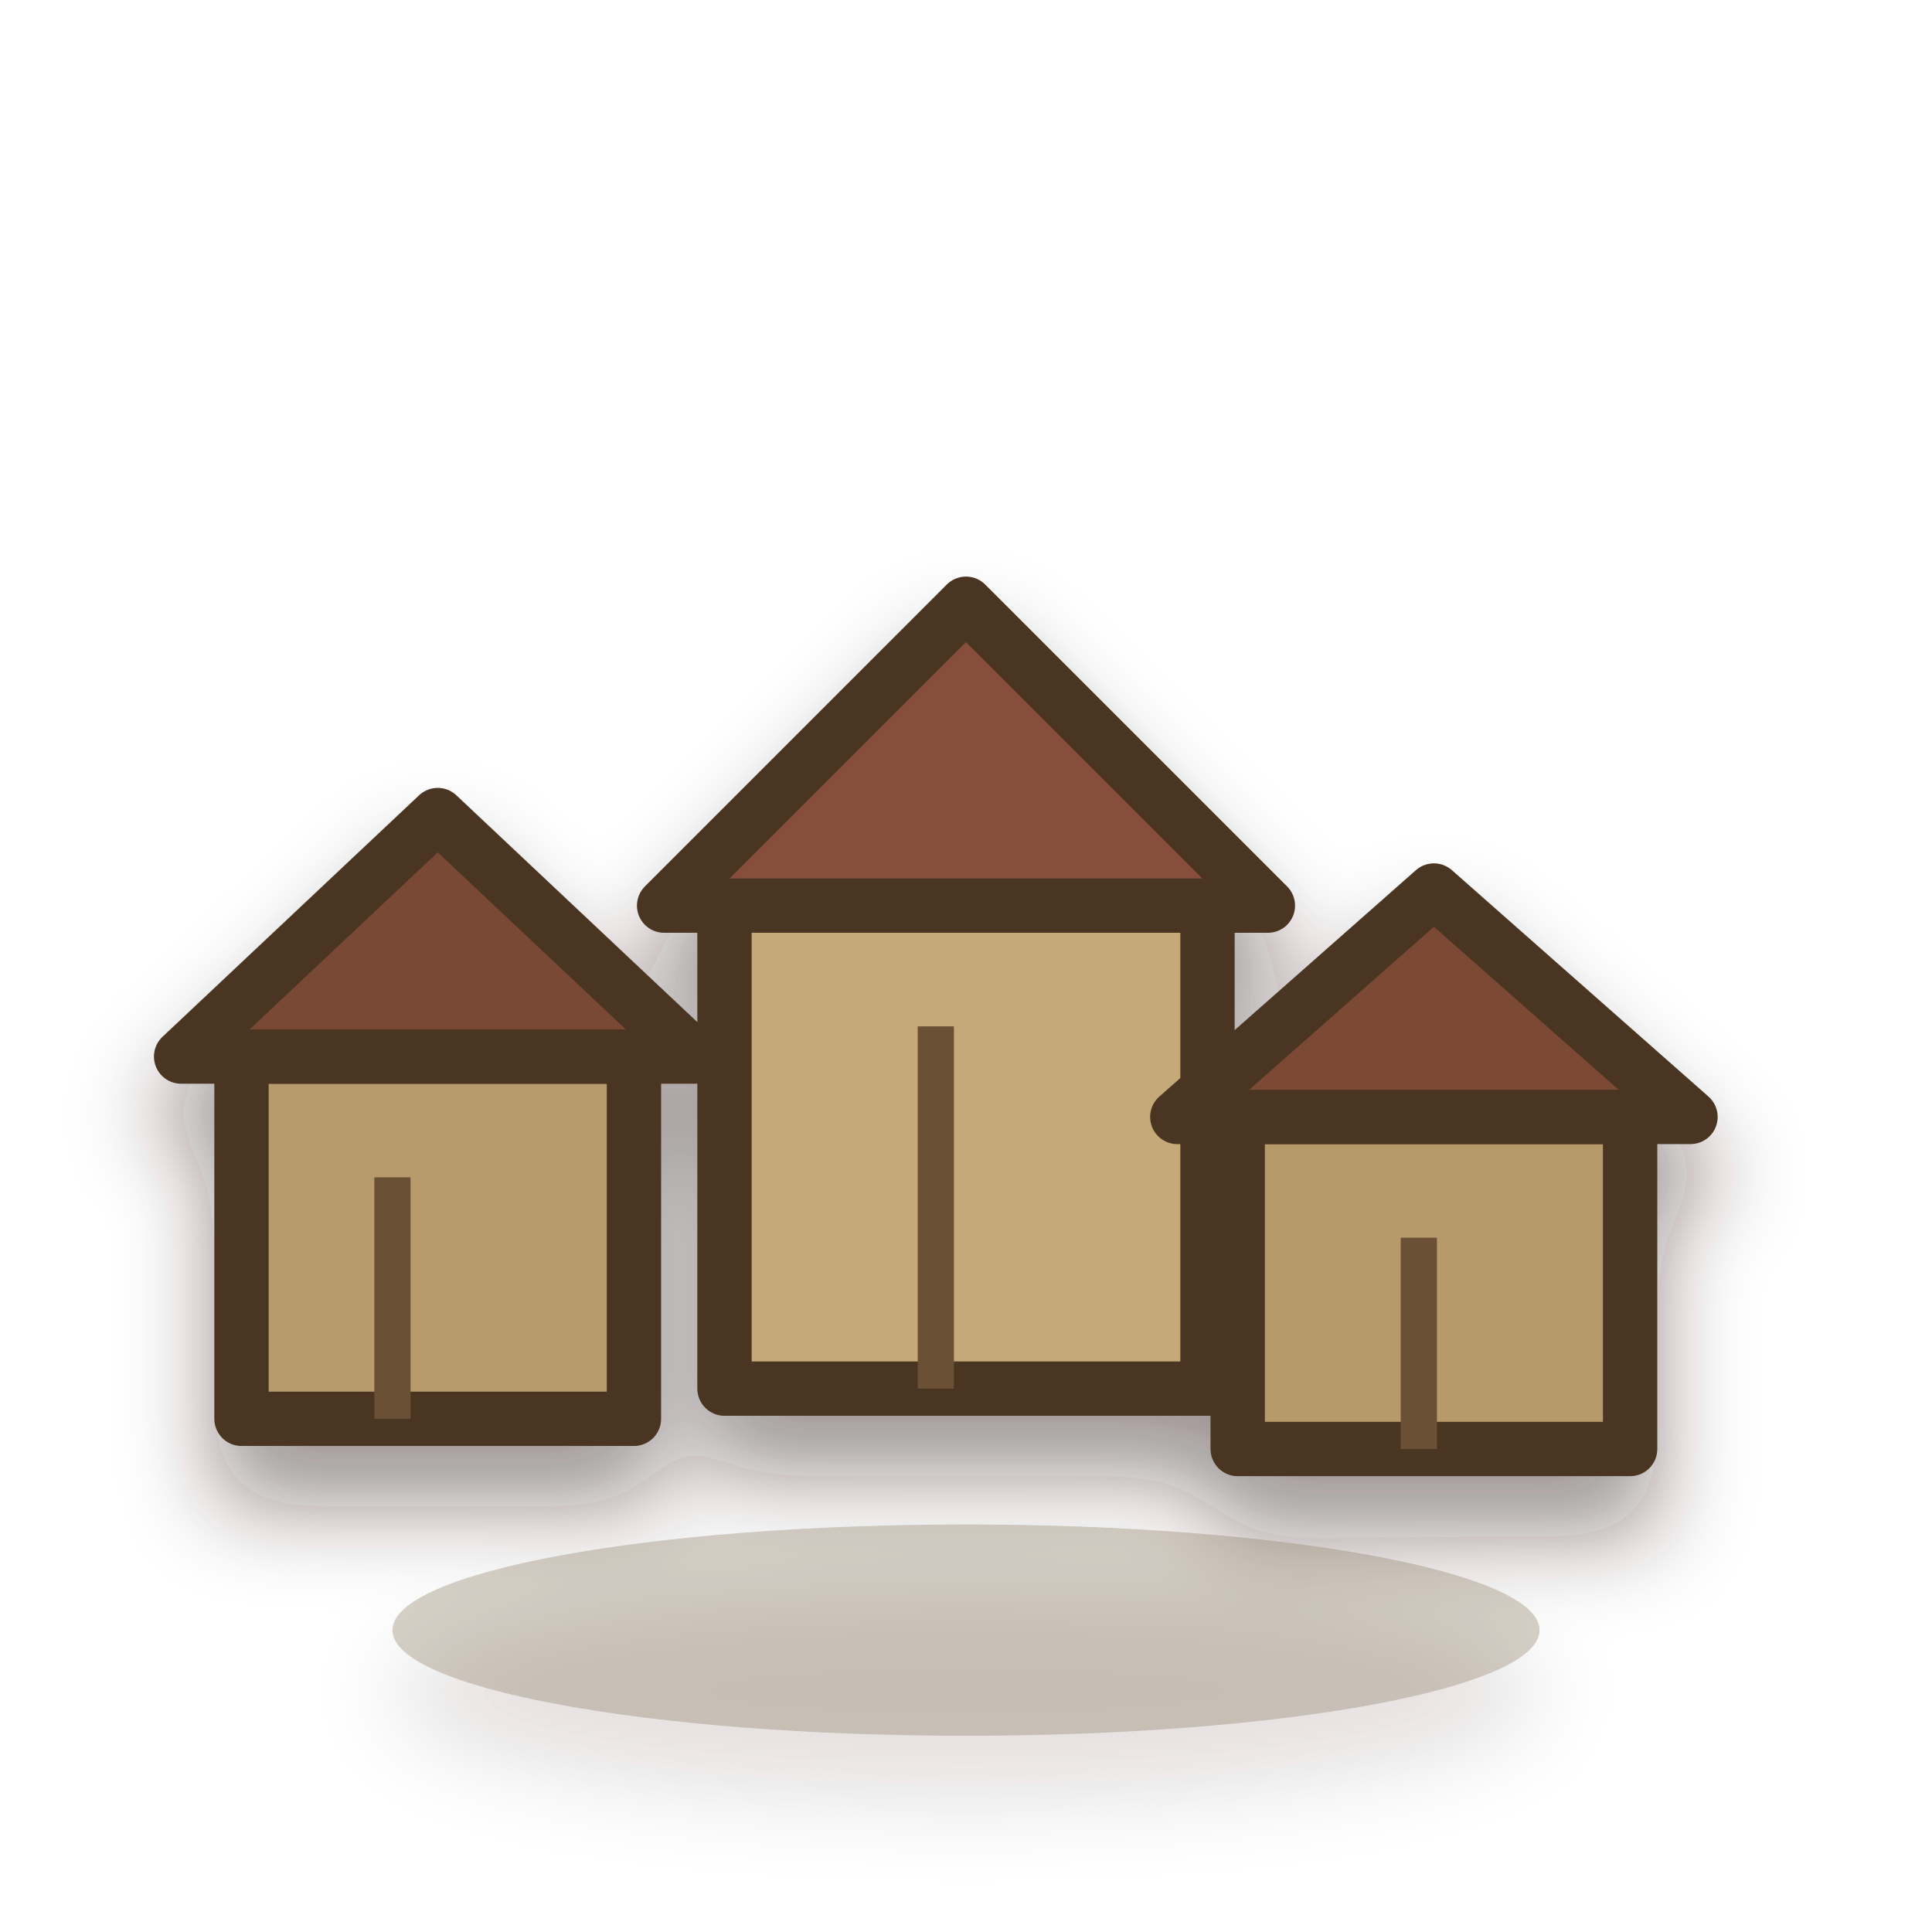
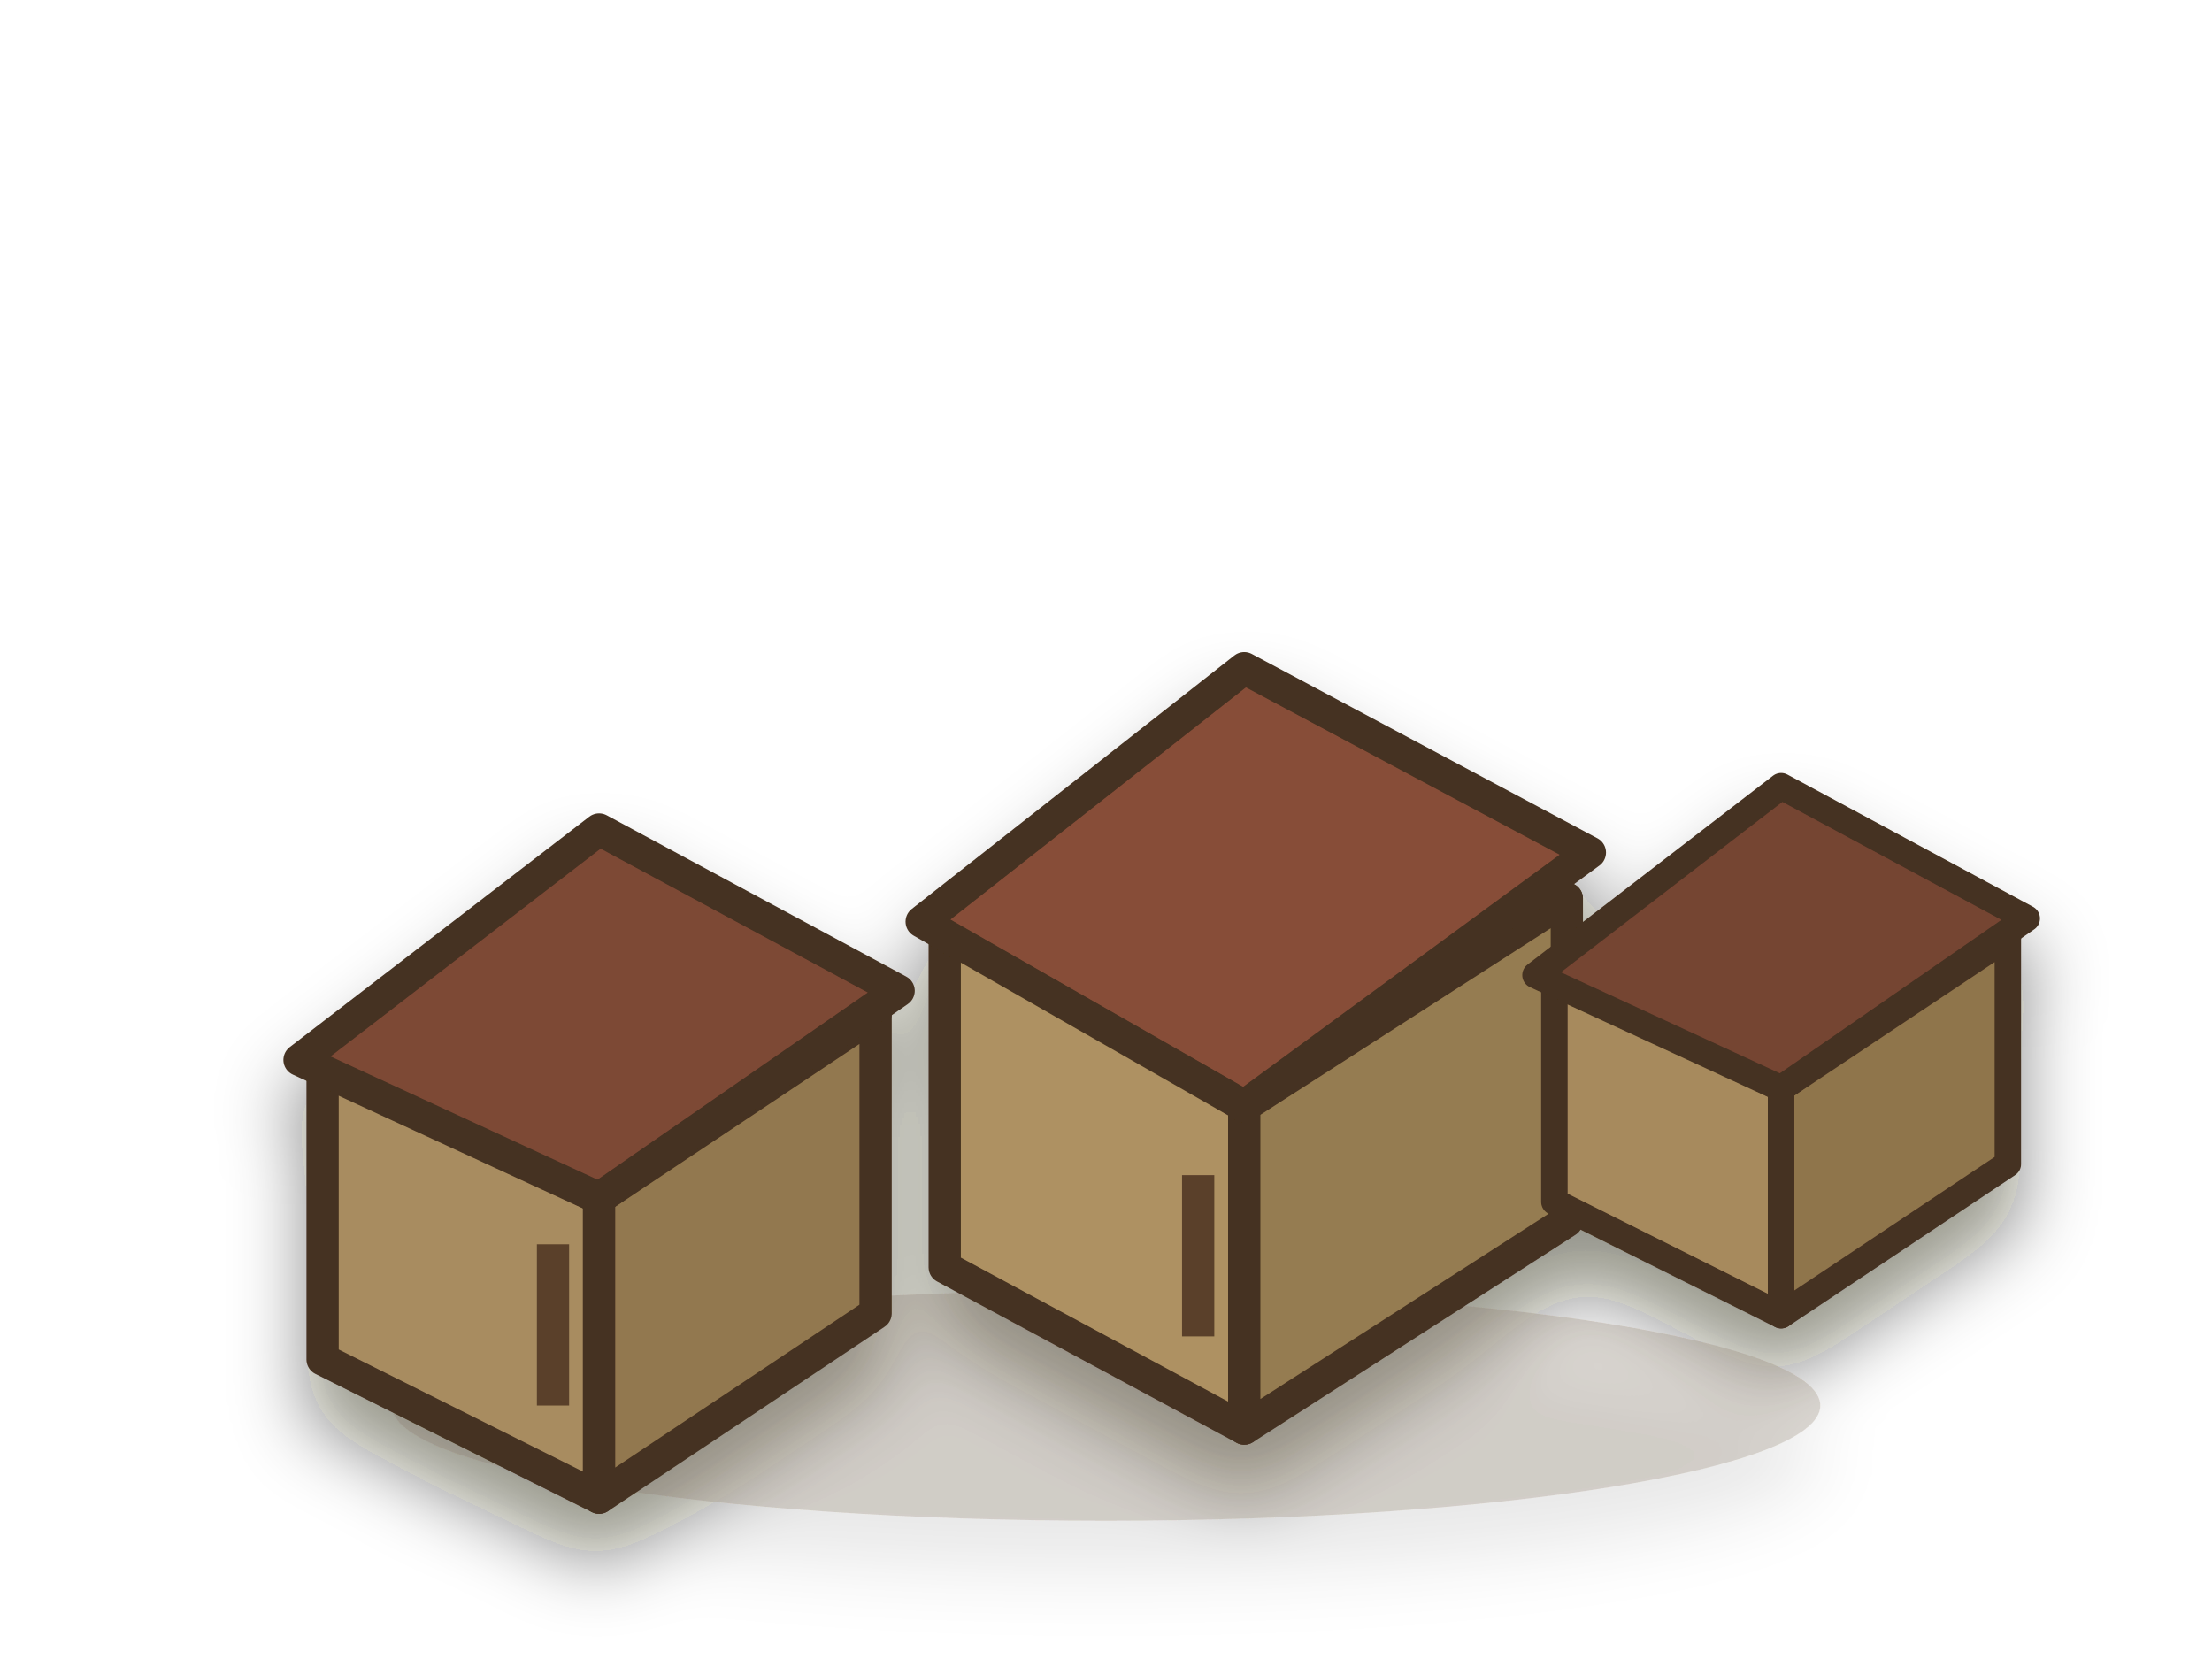
- <svg xmlns="http://www.w3.org/2000/svg" viewBox="0 0 64 64">
+ <svg xmlns="http://www.w3.org/2000/svg" viewBox="0 0 96 72">
  <defs>
-     <filter id="s" x="-20%" y="-20%" width="140%" height="140%">
-       <feDropShadow dx="0" dy="2" stdDeviation="1.5" flood-color="#2d2117" flood-opacity=".45" />
+     <filter id="s" x="-25%" y="-25%" width="150%" height="150%">
+       <feDropShadow dx="0" dy="2.2" stdDeviation="1.6" flood-color="#20160f" flood-opacity=".45" />
    </filter>
  </defs>
-   <g filter="url(#s)">
-     <ellipse cx="32" cy="54" rx="19" ry="3.5" fill="#6b573b" opacity=".28" />
-     <g stroke="#493523" stroke-width="1.8" stroke-linejoin="round">
-       <path d="M8 47V35h13v12z" fill="#b89b6c" />
-       <path d="M6 35l8.5-8 8.5 8z" fill="#7a4934" />
-       <path d="M24 46V30h16v16z" fill="#c5a978" />
-       <path d="M22 30l10-10 10 10z" fill="#87503a" />
-       <path d="M41 48V37h13v11z" fill="#b79a6b" />
-       <path d="M39 37l8.5-7.5L56 37z" fill="#7b4935" />
+   <g filter="url(#s)" stroke="#453120" stroke-width="1.4" stroke-linejoin="round">
+     <ellipse cx="48" cy="61" rx="31" ry="5" fill="#665239" opacity=".20" stroke="none" />
+     <g transform="translate(10 16)">
+       <path d="M4 30l12-8 12 6-12 8z" fill="#c2a676" />
+       <path d="M16 36v13L4 43V30z" fill="#a88c61" />
+       <path d="M16 36l12-8v13l-12 8z" fill="#92784f" />
+       <path d="M3 30l13-10 13 7-13 9z" fill="#7d4836" />
+       <path d="M14 38v7" stroke="#5a4029" />
    </g>
-     <path d="M31 34v12M13 39v8M47 41v7" stroke="#6b5135" stroke-width="1.2" />
+     <g transform="translate(38 7)">
+       <path d="M3 33l13-8 14 7-14 9z" fill="#c8ad7b" />
+       <path d="M16 41v14L3 48V33z" fill="#ae9162" />
+       <path d="M16 41l14-9v14l-14 9z" fill="#957b51" />
+       <path d="M2 33l14-11 15 8-15 11z" fill="#874e39" />
+       <path d="M14 44v7" stroke="#5a4029" />
+     </g>
+     <g transform="translate(65 21) scale(.82)">
+       <path d="M3 26l12-8 12 6-12 8z" fill="#bca06f" />
+       <path d="M15 32v12L3 38V26z" fill="#a78a5d" />
+       <path d="M15 32l12-8v12l-12 8z" fill="#8f744b" />
+       <path d="M2 26l13-10 13 7-13 9z" fill="#754433" />
+     </g>
  </g>
</svg>
